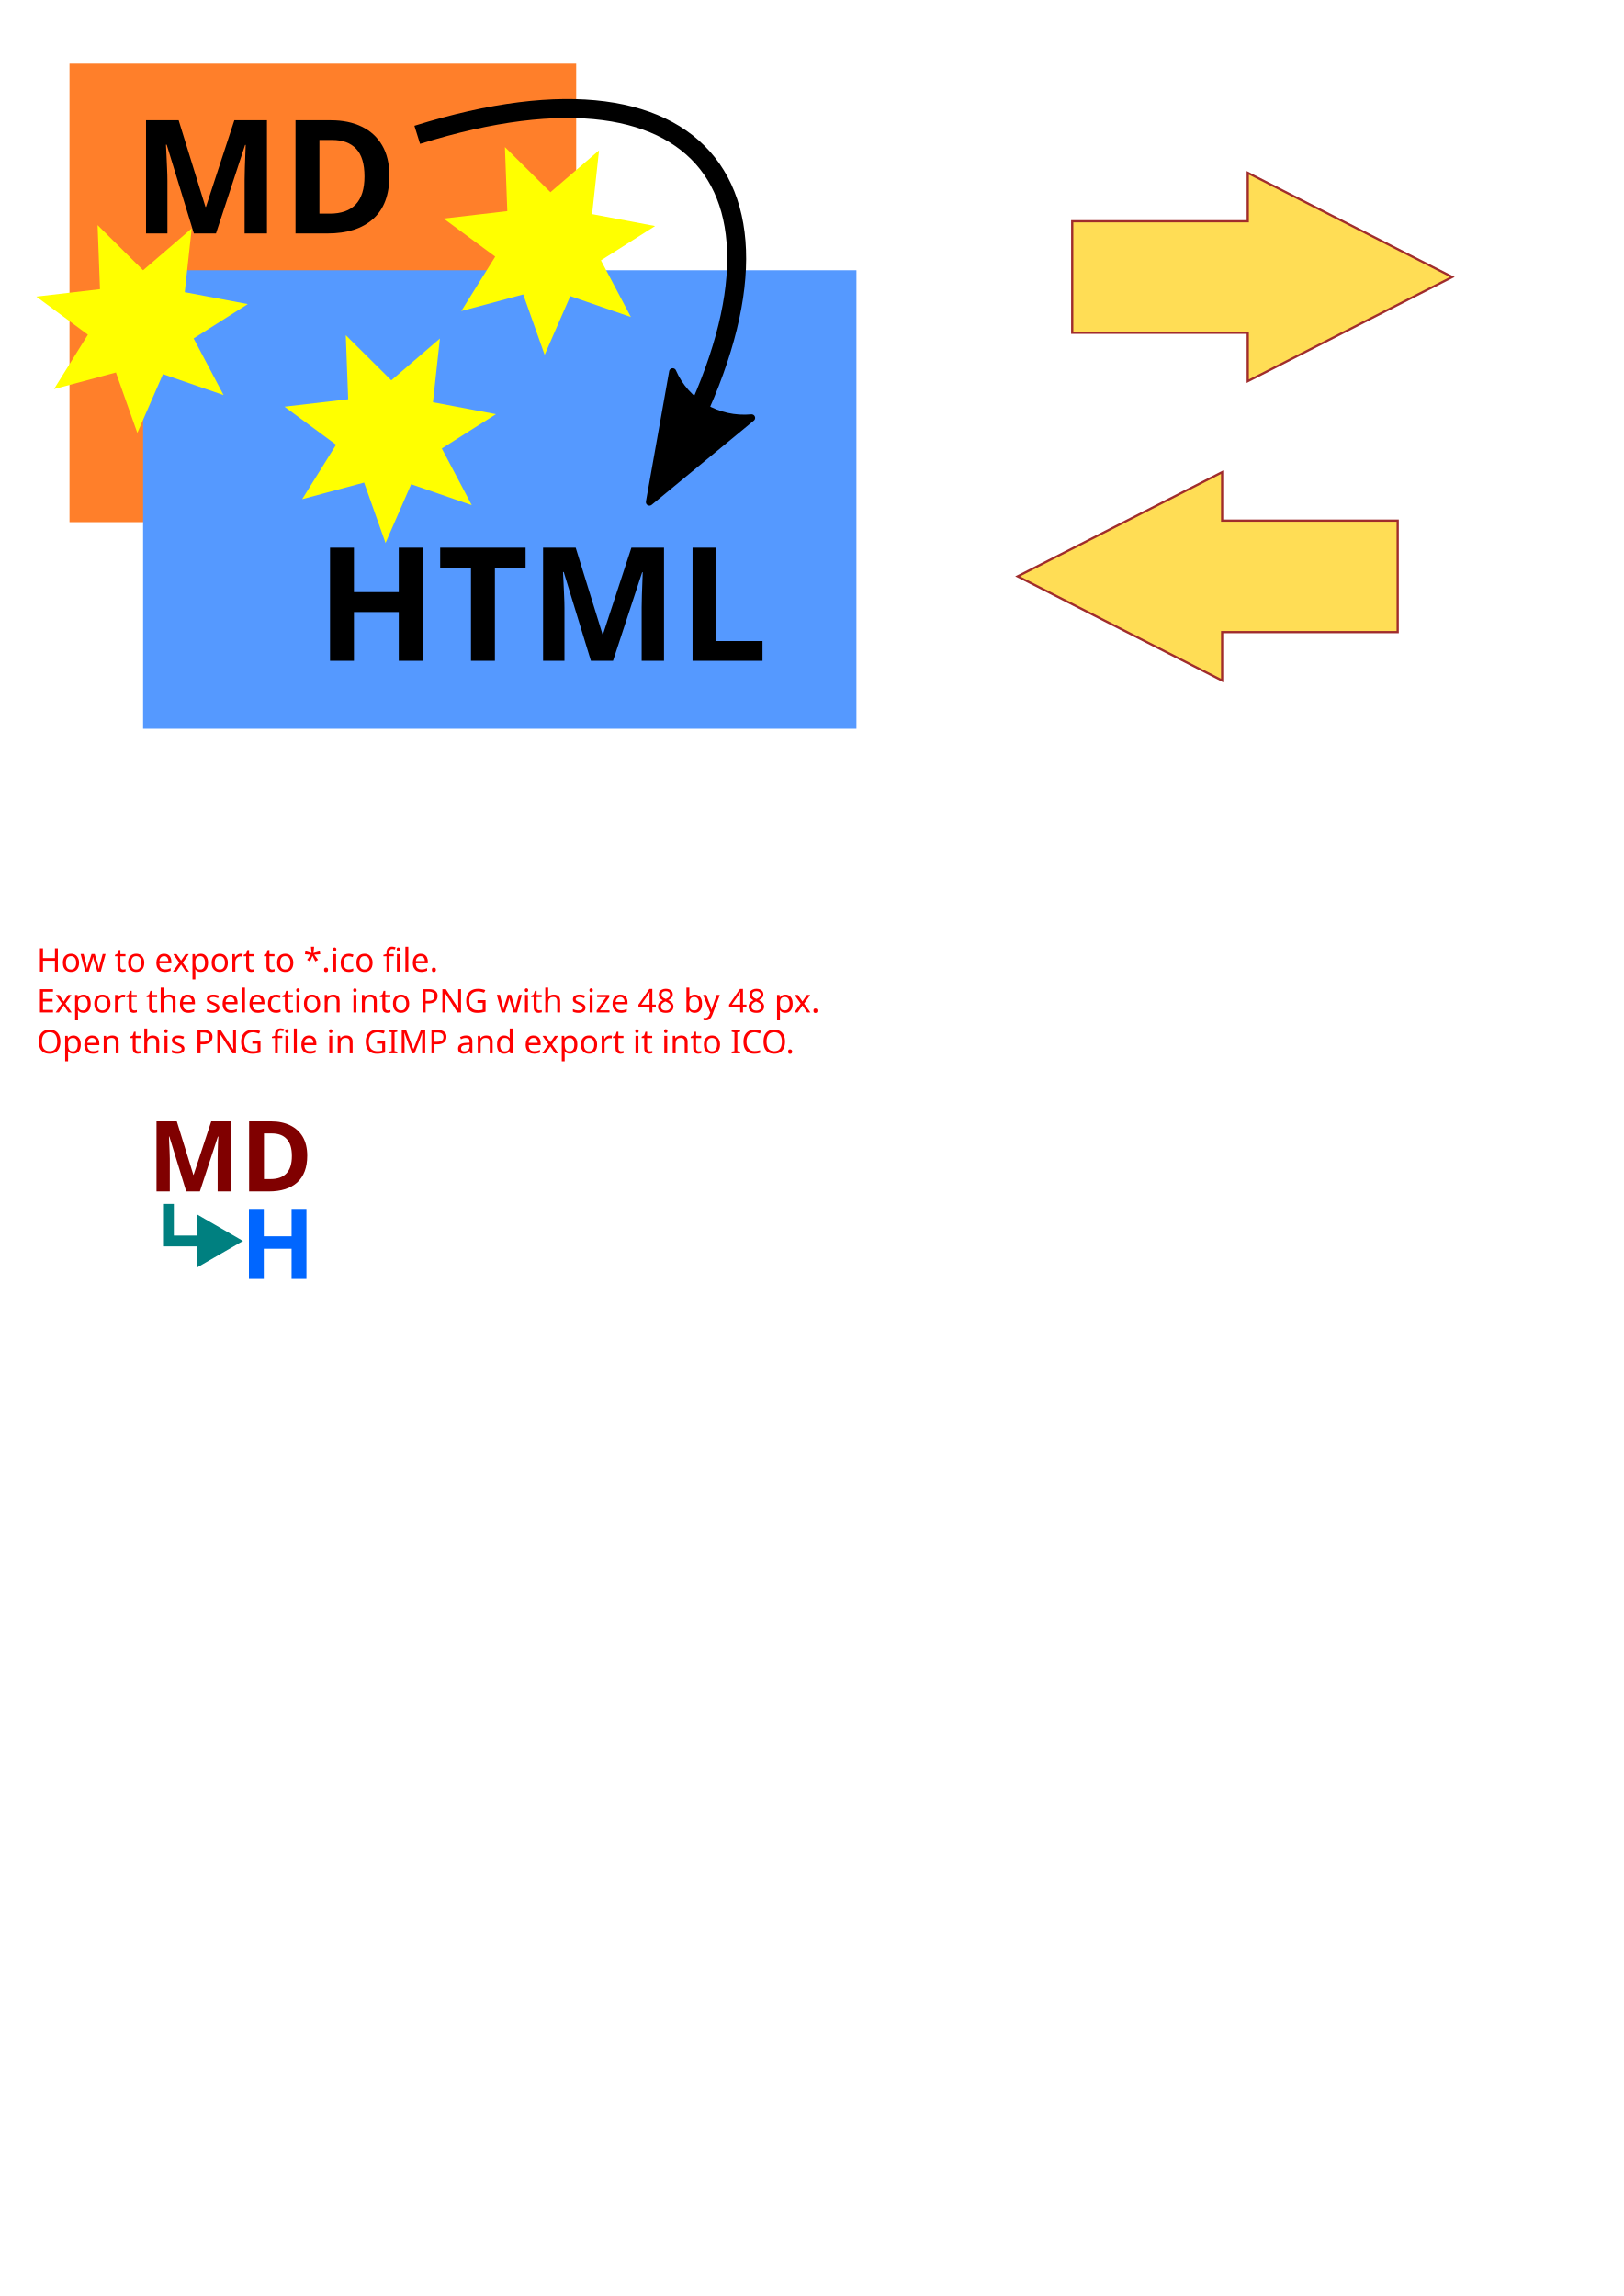
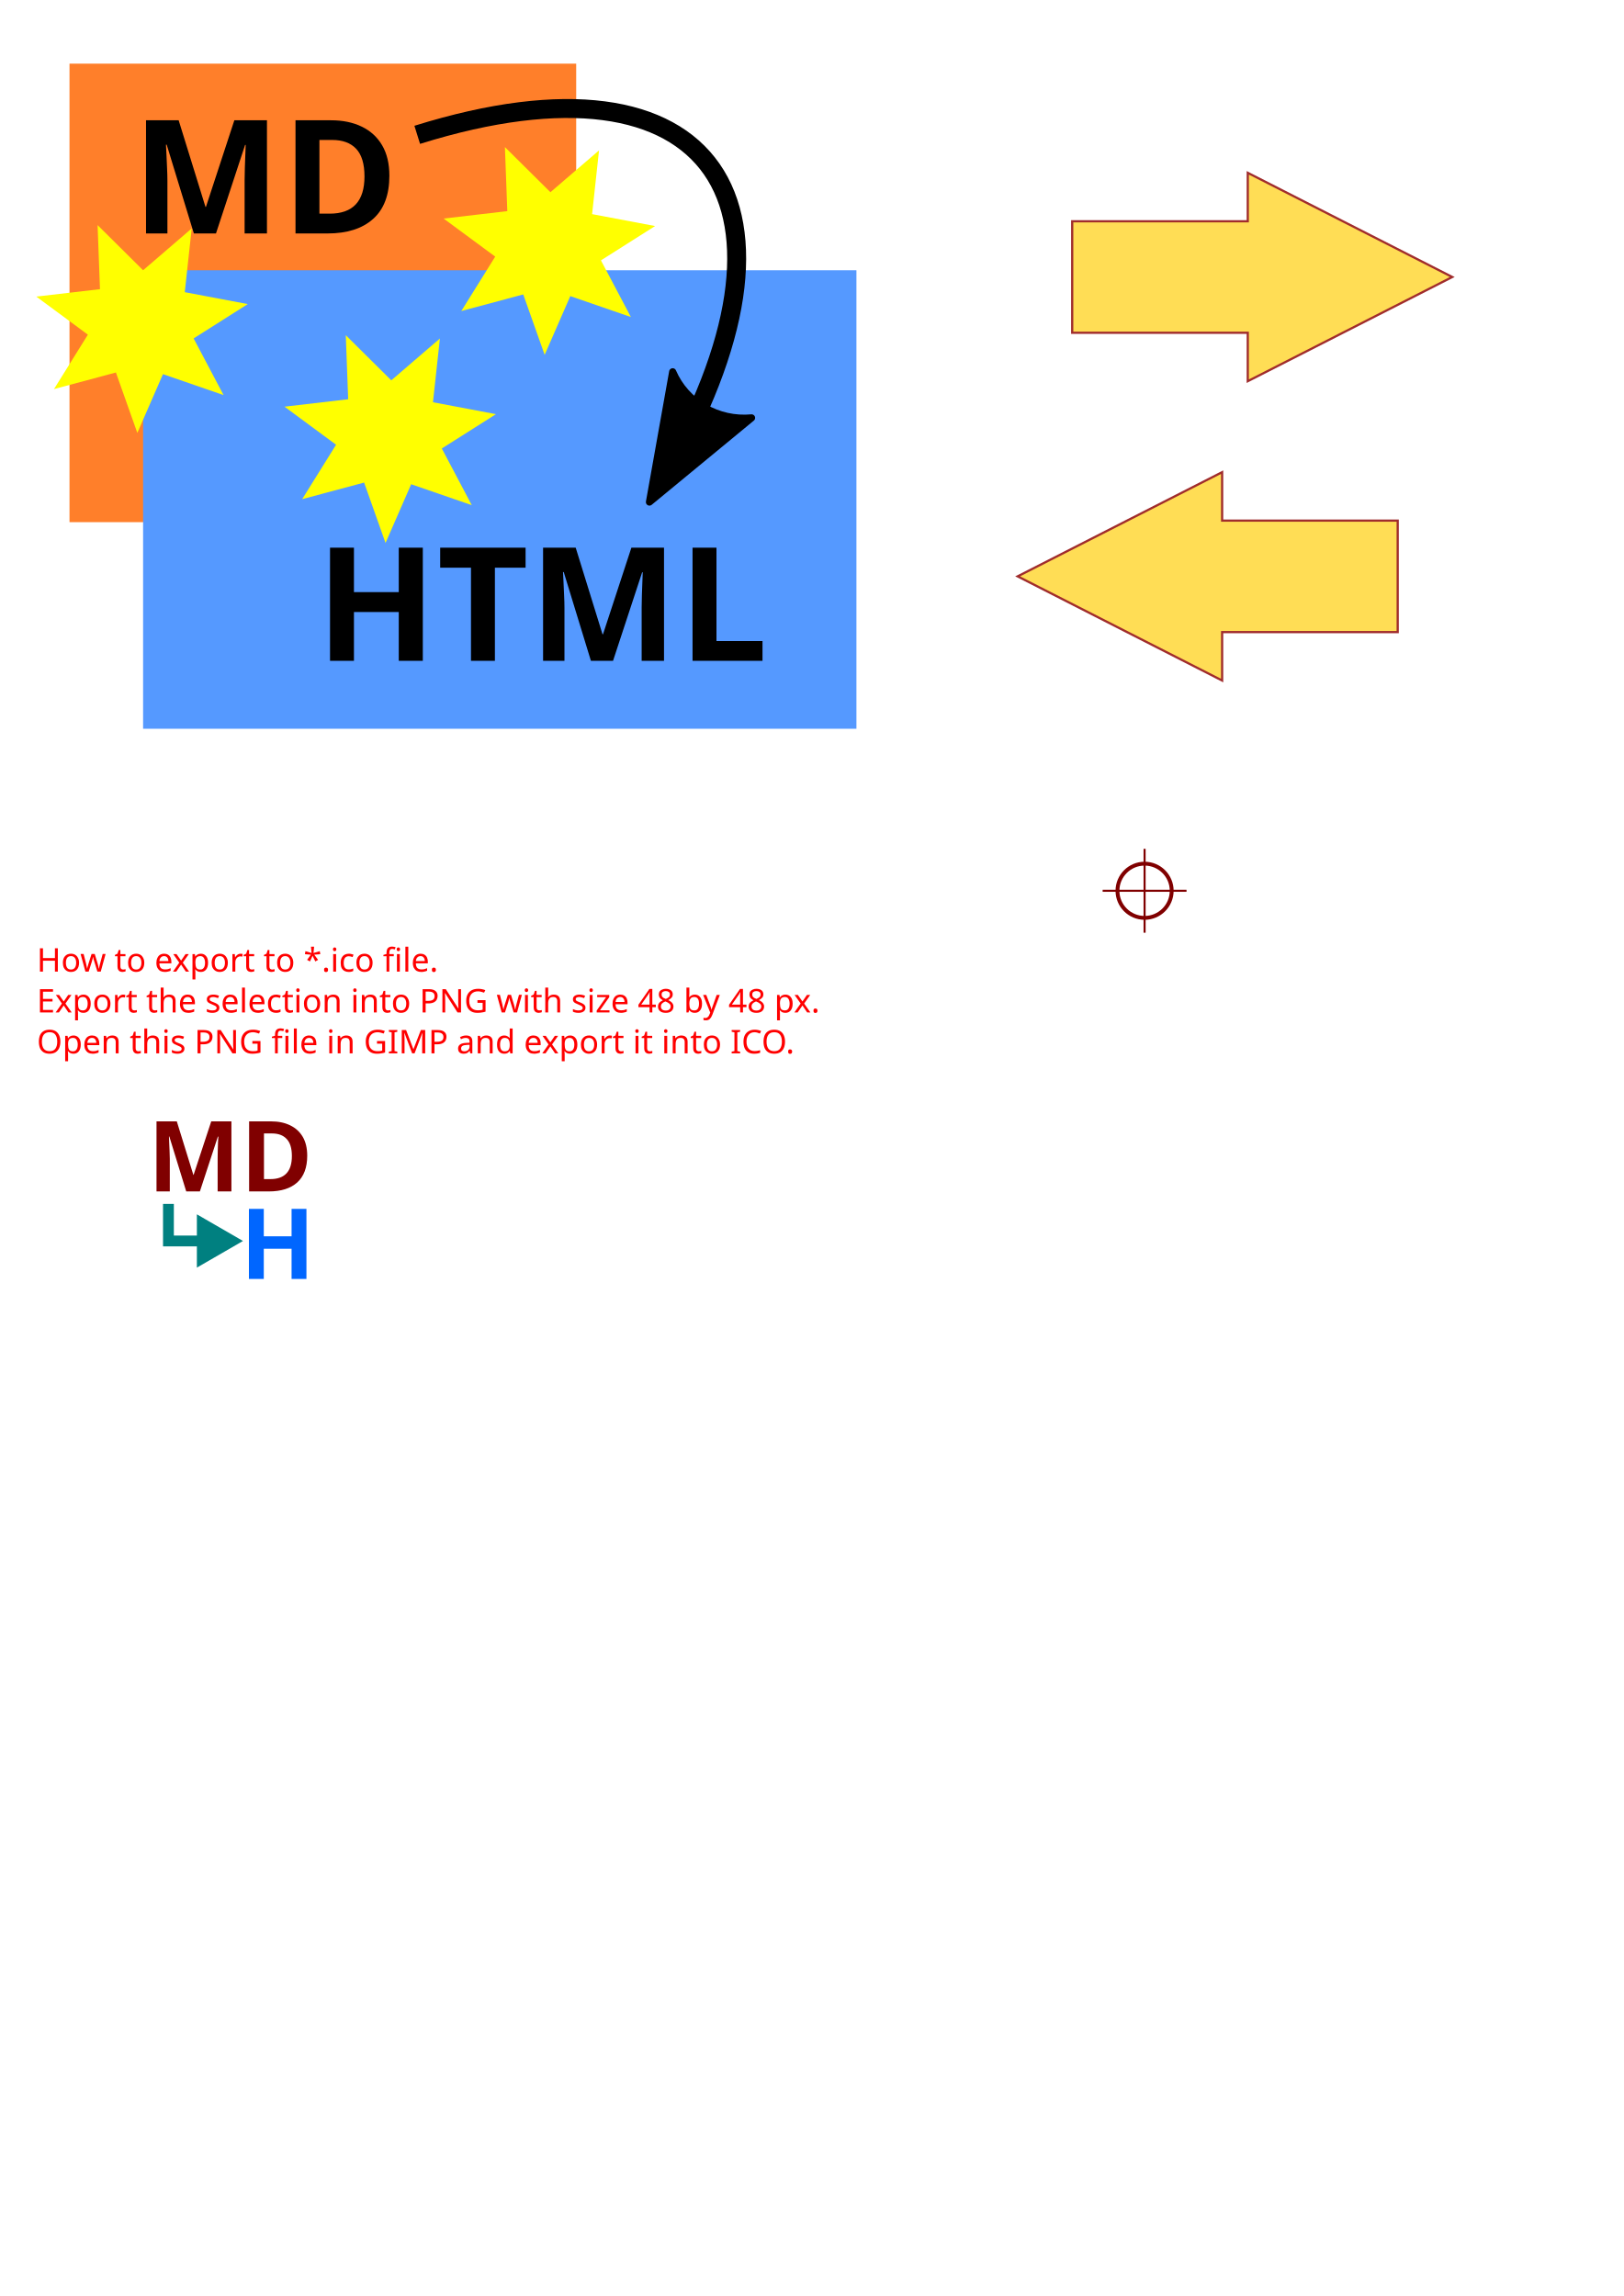
<svg xmlns="http://www.w3.org/2000/svg" width="210mm" height="297mm" viewBox="0 0 210 297" version="1.1" id="svg8">
  <defs id="defs2">
    <marker style="overflow:visible" id="TriangleOutM" refX="0.0" refY="0.0" orient="auto">
      <path transform="scale(0.4)" style="fill-rule:evenodd;stroke:#008080;stroke-width:1pt;stroke-opacity:1;fill:#008080;fill-opacity:1" d="M 5.77,0.0 L -2.88,5.0 L -2.88,-5.0 L 5.77,0.0 z " id="path1140" />
    </marker>
    <marker style="overflow:visible;" id="Arrow1Send" refX="0.0" refY="0.0" orient="auto">
      <path transform="scale(0.2) rotate(180) translate(6,0)" style="fill-rule:evenodd;stroke:#000000;stroke-width:1pt;stroke-opacity:1;fill:#000000;fill-opacity:1" d="M 0.0,0.0 L 5.0,-5.0 L -12.5,0.0 L 5.0,5.0 L 0.0,0.0 z " id="path1010" />
    </marker>
    <marker style="overflow:visible;" id="marker891" refX="0.0" refY="0.0" orient="auto">
      <path transform="scale(0.6) rotate(180) translate(0,0)" d="M 8.719,4.034 L -2.207,0.016 L 8.719,-4.002 C 6.973,-1.63 6.983,1.616 8.719,4.034 z " style="fill-rule:evenodd;stroke-width:0.625;stroke-linejoin:round;stroke:#000000;stroke-opacity:1;fill:#000000;fill-opacity:1" id="path889" />
    </marker>
    <marker style="overflow:visible;" id="Arrow2Mend" refX="0.0" refY="0.0" orient="auto">
      <path transform="scale(0.6) rotate(180) translate(0,0)" d="M 8.719,4.034 L -2.207,0.016 L 8.719,-4.002 C 6.973,-1.63 6.983,1.616 8.719,4.034 z " style="fill-rule:evenodd;stroke-width:0.625;stroke-linejoin:round;stroke:#000000;stroke-opacity:1;fill:#000000;fill-opacity:1" id="path882" />
    </marker>
    <marker style="overflow:visible" id="TriangleOutL" refX="0.0" refY="0.0" orient="auto">
      <path transform="scale(0.8)" style="fill-rule:evenodd;stroke:#000000;stroke-width:1pt;stroke-opacity:1;fill:#000000;fill-opacity:1" d="M 5.77,0.0 L -2.88,5.0 L -2.88,-5.0 L 5.77,0.0 z " id="path997" />
    </marker>
  </defs>
  <g id="layer1">
    <rect style="fill:#ff7f2a;stroke:none;stroke-width:9.686" id="rect849" width="65.532" height="59.309" x="8.989" y="8.234" />
    <rect style="fill:#5599ff;stroke:none;stroke-width:11.492" id="rect851" width="92.258" height="59.309" x="18.507" y="34.959" />
    <text xml:space="preserve" style="font-style:normal;font-weight:normal;font-size:20.502px;line-height:1.25;font-family:sans-serif;fill:#000000;fill-opacity:1;stroke:none;stroke-width:0.513" x="40.84" y="85.482" id="text839">
      <tspan id="tspan837" x="40.84" y="85.482" style="font-style:normal;font-variant:normal;font-weight:bold;font-stretch:normal;font-family:sans-serif;-inkscape-font-specification:'sans-serif Bold';stroke-width:0.513">HTML</tspan>
    </text>
    <text xml:space="preserve" style="font-style:normal;font-weight:normal;font-size:20.502px;line-height:1.25;font-family:sans-serif;fill:#000000;fill-opacity:1;stroke:none;stroke-width:0.513" x="17.043" y="30.2" id="text847">
      <tspan id="tspan845" x="17.043" y="30.2" style="font-style:normal;font-variant:normal;font-weight:bold;font-stretch:normal;font-family:sans-serif;-inkscape-font-specification:'sans-serif Bold';stroke-width:0.513">MD</tspan>
    </text>
    <path style="fill:none;stroke:#000000;stroke-width:2.451;stroke-linecap:butt;stroke-linejoin:miter;stroke-miterlimit:4;stroke-dasharray:none;stroke-opacity:1;marker-end:url(#Arrow2Mend)" d="M 53.962,17.441 C 92.47,5.416 106.489,26.407 85.612,62.131" id="path853" />
    <path style="fill:#ffff00;stroke:none;stroke-width:1.441" id="path854" d="m 28.916,51.108 -7.838,-2.708 -3.316,7.6 -2.77,-7.816 -8.01,2.146 4.384,-7.039 -6.672,-4.924 8.237,-0.961 -0.31,-8.287 5.887,5.84 6.286,-5.409 -0.896,8.244 8.148,1.542 -7.004,4.44 z" />
    <path style="fill:#ffff00;stroke:none;stroke-width:1.441" id="path858" d="m 81.597,41.012 -7.838,-2.708 -3.316,7.6 -2.77,-7.816 -8.01,2.146 4.384,-7.039 -6.672,-4.924 8.237,-0.961 -0.31,-8.287 5.887,5.84 6.286,-5.409 -0.896,8.244 8.148,1.542 -7.004,4.44 z" />
    <path style="fill:#ffff00;stroke:none;stroke-width:1.441" id="path860" d="m 61.016,65.346 -7.838,-2.708 -3.316,7.6 -2.77,-7.816 -8.01,2.146 4.384,-7.039 -6.672,-4.924 8.237,-0.961 -0.31,-8.287 5.887,5.84 6.286,-5.409 -0.896,8.244 8.148,1.542 -7.004,4.44 z" />
    <path id="rect912" style="fill:#ffdd55;stroke:#a02c2c;stroke-width:0.287;stroke-miterlimit:4;stroke-dasharray:none;stroke-dashoffset:0" d="m 161.378,22.356 v 6.264 h -22.706 v 14.424 h 22.706 v 6.264 l 26.449,-13.476 z" />
    <path id="path924" style="fill:#ffdd55;stroke:#a02c2c;stroke-width:0.287;stroke-miterlimit:4;stroke-dasharray:none;stroke-dashoffset:0" d="m 158.064,61.078 v 6.264 h 22.706 v 14.424 h -22.706 v 6.264 l -26.449,-13.476 z" />
    <text xml:space="preserve" style="font-style:normal;font-weight:normal;font-size:12.7px;line-height:1.25;font-family:sans-serif;fill:#0066ff;fill-opacity:1;stroke:none;stroke-width:0.513" x="31.053" y="165.438" id="text881">
      <tspan id="tspan879" x="31.053" y="165.438" style="font-style:normal;font-variant:normal;font-weight:bold;font-stretch:normal;font-size:12.7px;font-family:sans-serif;-inkscape-font-specification:'sans-serif Bold';fill:#0066ff;stroke-width:0.513">H</tspan>
    </text>
    <text xml:space="preserve" style="font-style:normal;font-weight:normal;font-size:12.7px;line-height:1.25;font-family:sans-serif;fill:#800000;fill-opacity:1;stroke:none;stroke-width:0.513" x="19.1" y="154.118" id="text885">
      <tspan id="tspan883" x="19.1" y="154.118" style="font-style:normal;font-variant:normal;font-weight:bold;font-stretch:normal;font-size:12.7px;font-family:sans-serif;-inkscape-font-specification:'sans-serif Bold';fill:#800000;stroke-width:0.513">MD</tspan>
    </text>
    <path style="fill:none;stroke:#008080;stroke-width:1.4;stroke-linecap:butt;stroke-linejoin:miter;stroke-miterlimit:4;stroke-dasharray:none;stroke-opacity:1;marker-end:url(#TriangleOutM)" d="m 21.785,155.73 v 4.796 h 5.664" id="path887" />
    <text xml:space="preserve" style="font-style:normal;font-weight:normal;font-size:4.233px;line-height:1.25;font-family:sans-serif;fill:#ff0000;fill-opacity:1;stroke:none;stroke-width:0.265" x="4.763" y="125.677" id="text1212">
      <tspan id="tspan1210" x="4.763" y="125.677" style="font-size:4.233px;fill:#ff0000;stroke-width:0.265">How to export to *.ico file.</tspan>
      <tspan x="4.763" y="130.969" style="font-size:4.233px;fill:#ff0000;stroke-width:0.265" id="tspan1214">Export the selection into PNG with size 48 by 48 px.</tspan>
      <tspan x="4.763" y="136.26" style="font-size:4.233px;fill:#ff0000;stroke-width:0.265" id="tspan1216">Open this PNG file in GIMP and export it into ICO.</tspan>
    </text>
+     <circle style="fill:none;stroke:#800000;stroke-width:0.5" id="path891" cx="148.034" cy="115.226" r="3.506" />
+     <path style="fill:none;stroke:#800000;stroke-width:0.265px;stroke-linecap:butt;stroke-linejoin:miter;stroke-opacity:1" d="M 148.034,109.802 V 120.65" id="path893" />
+     <path style="fill:none;stroke:#800000;stroke-width:0.265px;stroke-linecap:butt;stroke-linejoin:miter;stroke-opacity:1" d="M 153.458,115.226 H 142.61" id="path895" />
  </g>
</svg>
